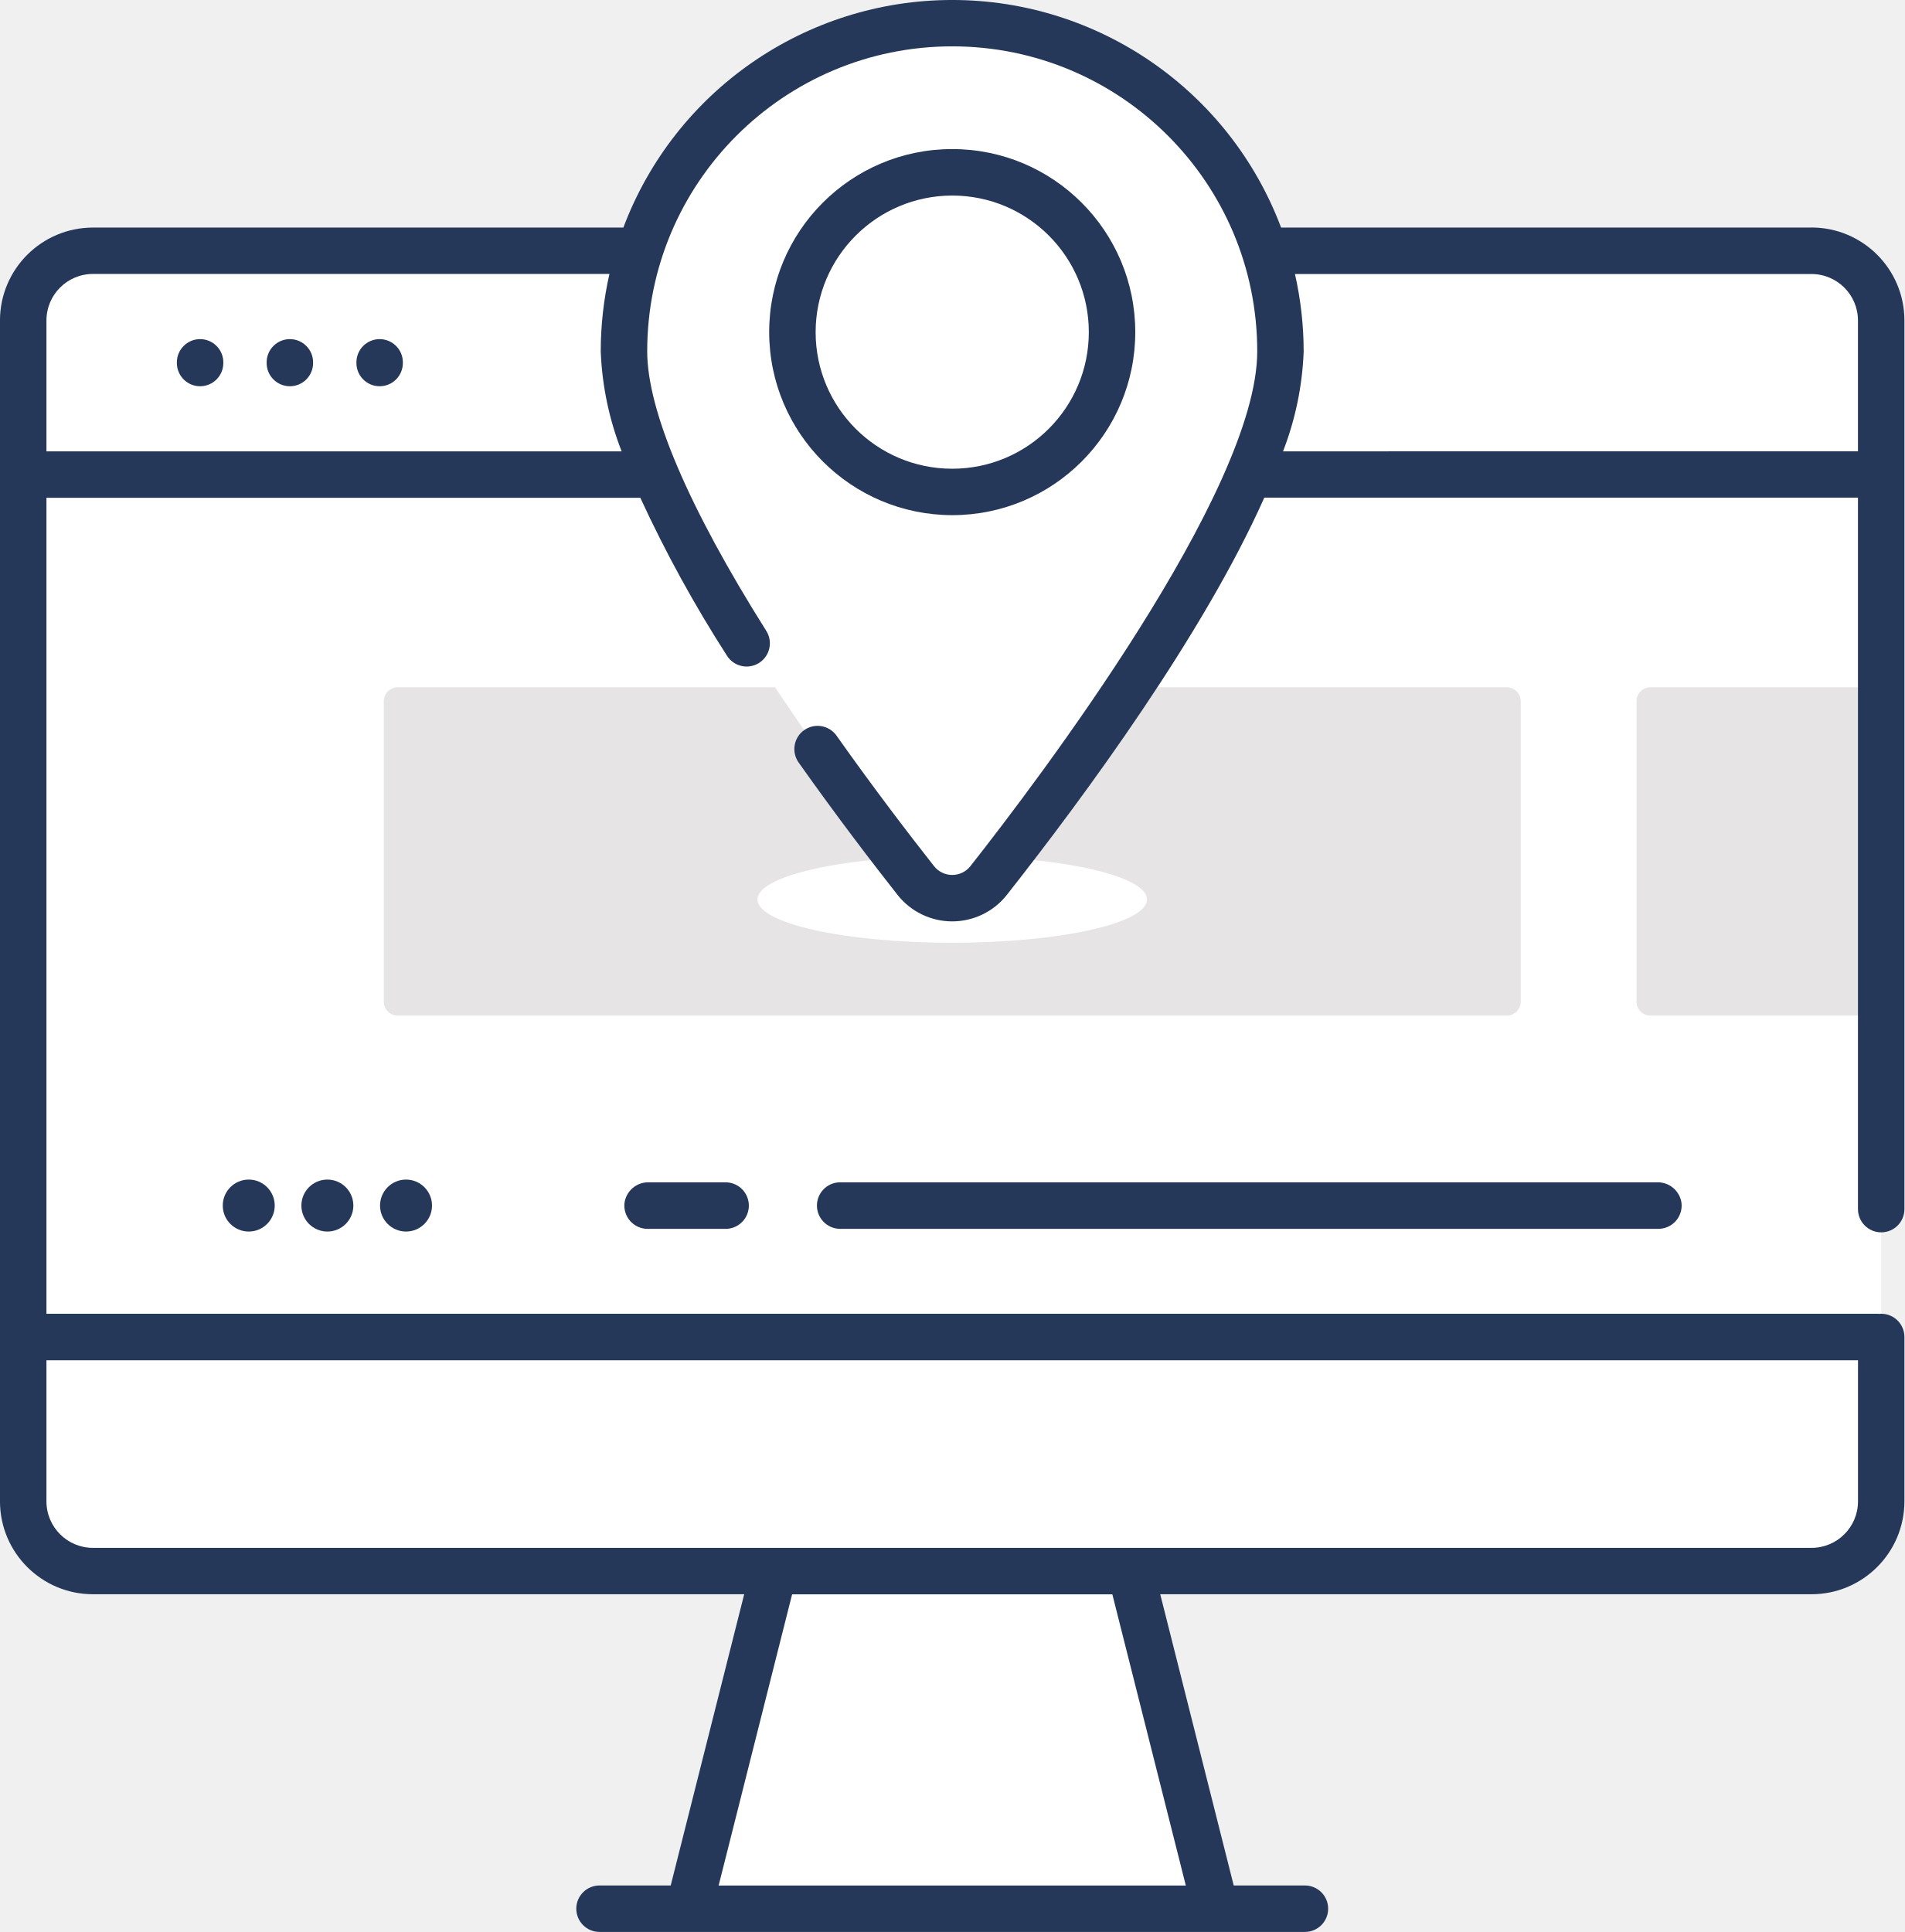
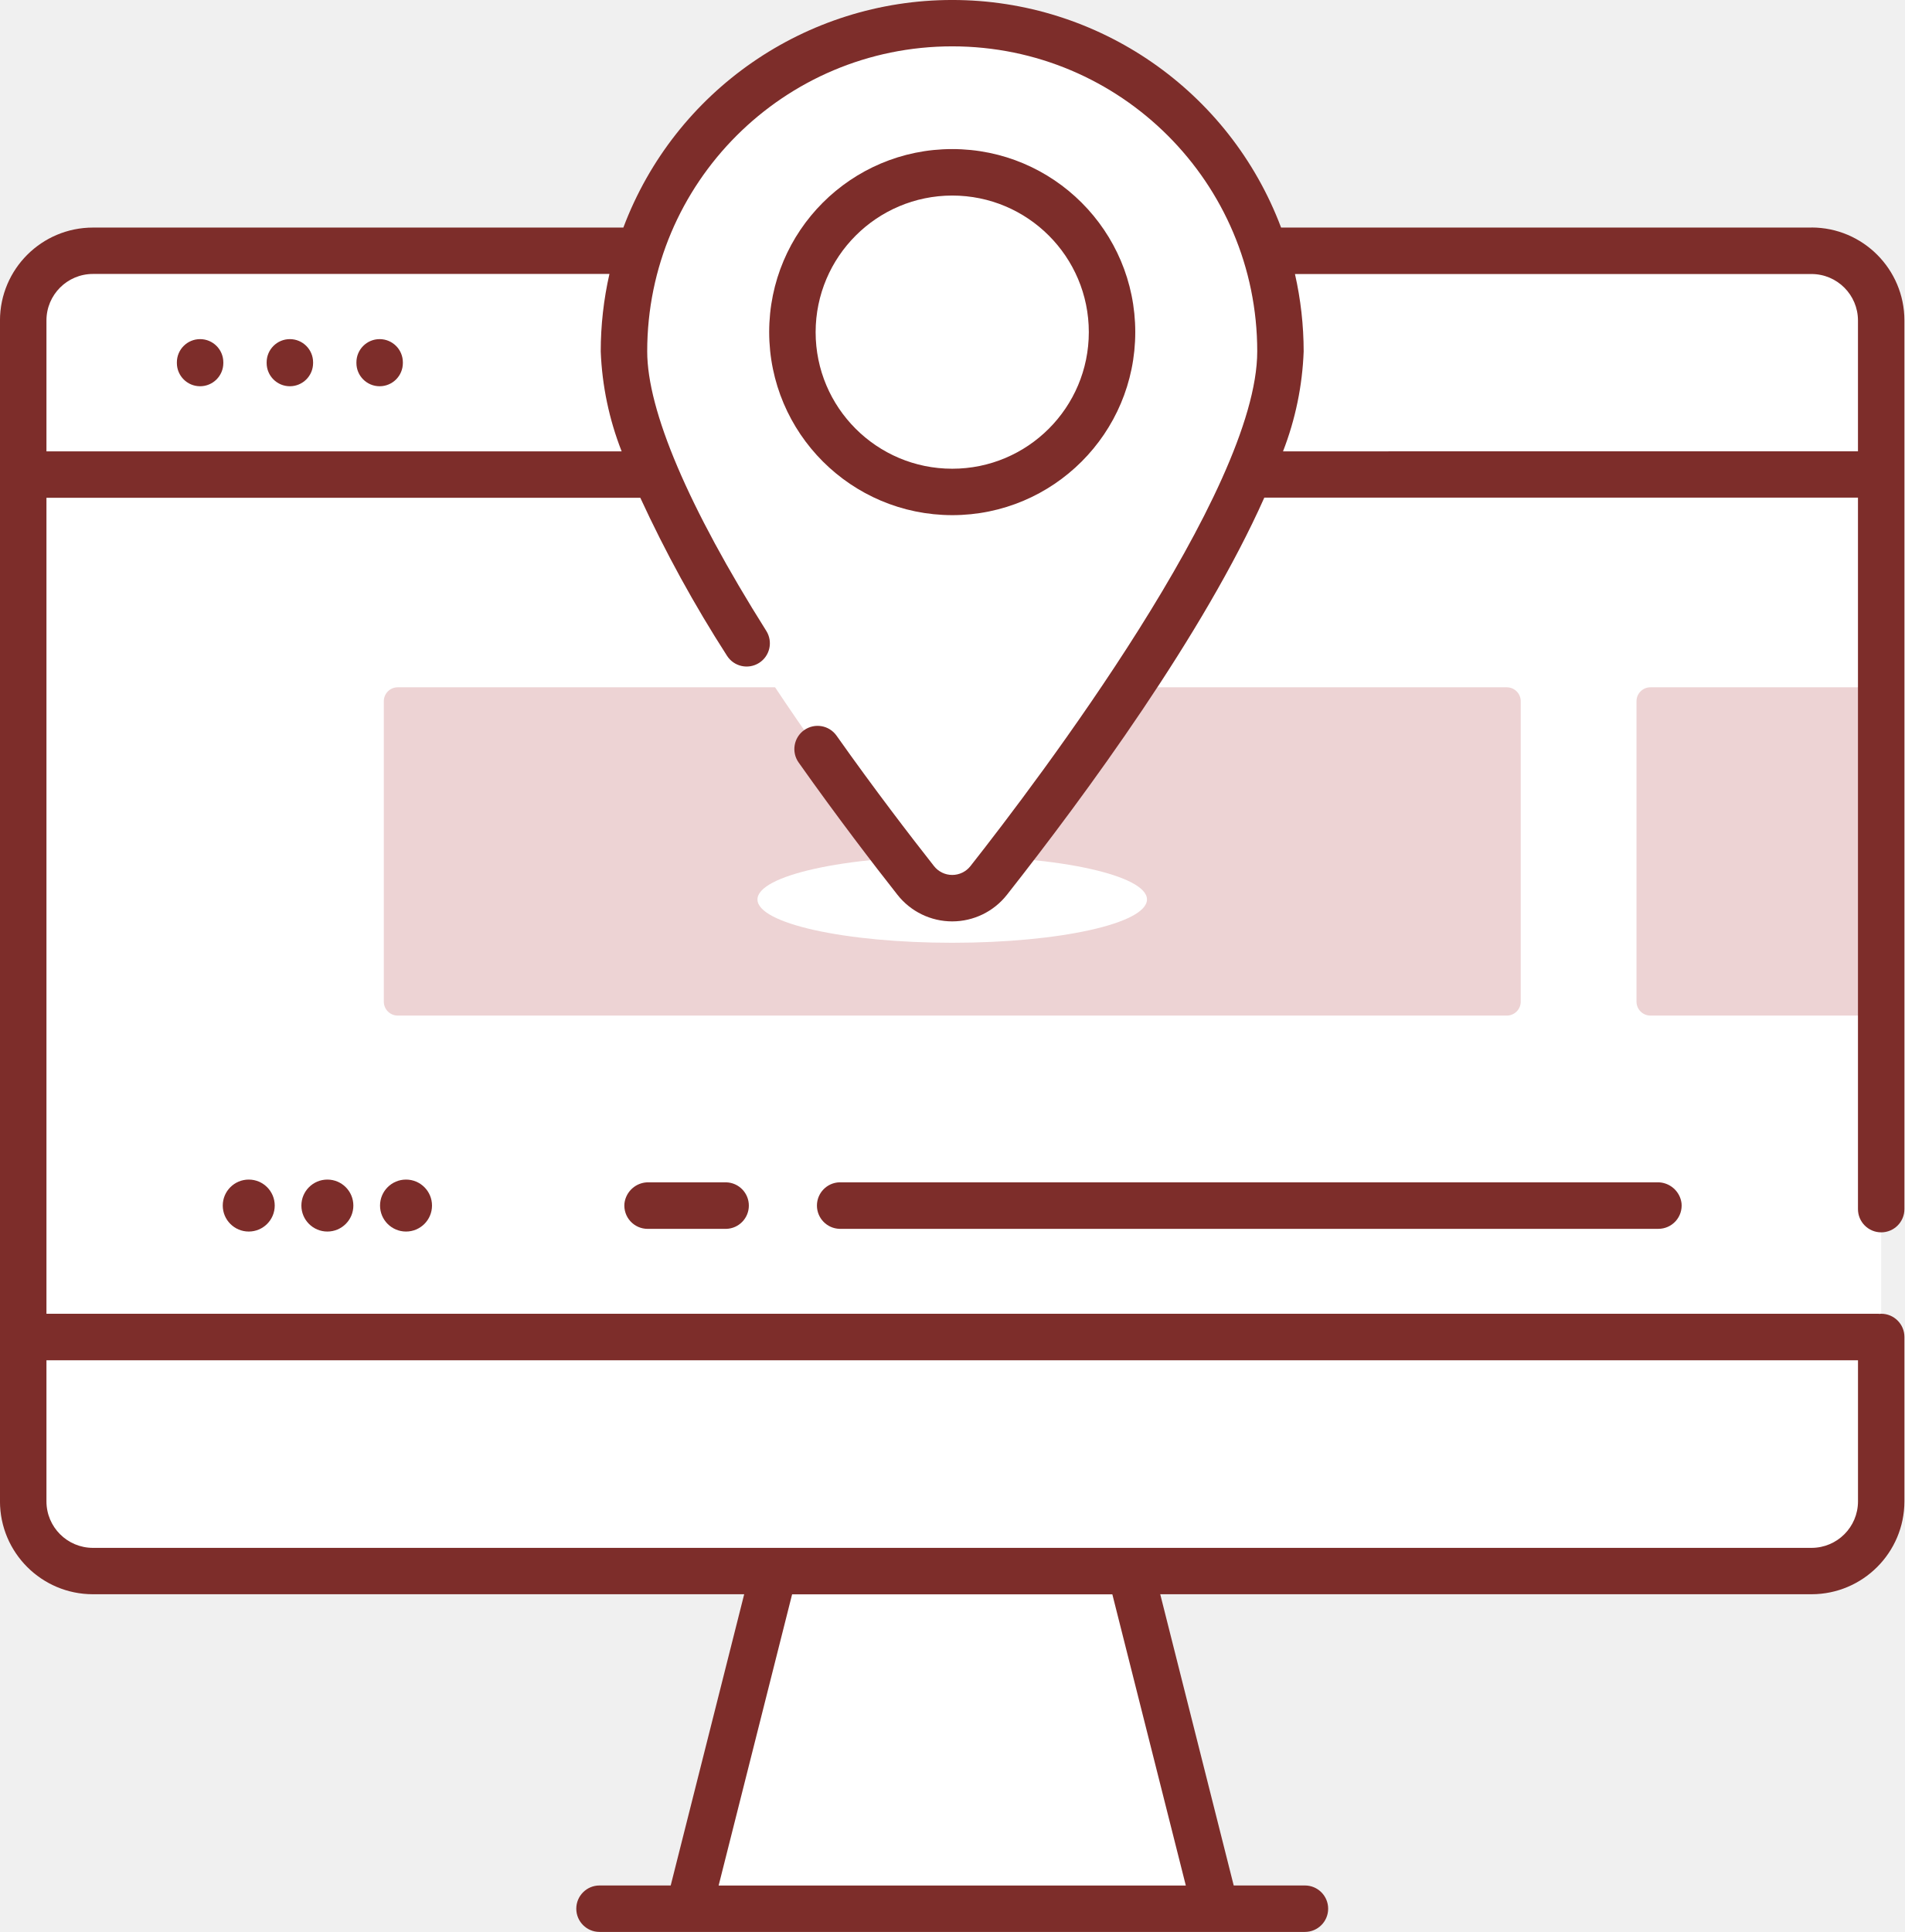
<svg xmlns="http://www.w3.org/2000/svg" width="76.585" height="77.696" viewBox="0 0 76.585 77.696">
  <defs>
-     <style>.a{fill:#fff;}.b{fill:#e6e4e4;}.c{fill:#263859;}</style>
+     <style>.a{fill:#fff;}.b{fill:#edd3d4;}.c{fill:#7d2d2a;}</style>
  </defs>
  <g transform="translate(-668.473 2515.14)">
    <path class="a" d="M220.476,393.556H199.29l4.237-16.793h12.713Z" transform="translate(496.882 -2831.934)" />
    <path class="a" d="M130.718,112.515v47.492a2.8,2.8,0,0,1-2.8,2.8H58.8a2.8,2.8,0,0,1-2.8-2.8V112.515a2.8,2.8,0,0,1,2.8-2.8h69.113A2.8,2.8,0,0,1,130.718,112.515Z" transform="translate(613.406 -2614.767)" />
    <path class="b" d="M413.163,216.891h-9.28a.56.56,0,0,1-.56-.56V204.249a.56.56,0,0,1,.56-.56h9.28Z" transform="translate(330.961 -2691.189)" />
    <path class="b" d="M178.77,216.891h-44.6a.56.56,0,0,1-.56-.56V204.249a.56.56,0,0,1,.56-.56h44.6a.56.56,0,0,1,.56.56v12.081A.56.56,0,0,1,178.77,216.891Z" transform="translate(550.298 -2691.189)" />
    <ellipse class="a" cx="7.832" cy="1.742" rx="7.832" ry="1.742" transform="translate(698.934 -2480.71)" />
    <path class="a" d="M56,343.571v6.611a2.8,2.8,0,0,0,2.8,2.8h69.113a2.8,2.8,0,0,0,2.8-2.8v-6.611Z" transform="translate(613.406 -2804.942)" />
    <path class="a" d="M211.734,73.915c0,5.779-8.295,16.912-11.734,21.28a1.866,1.866,0,0,1-2.933,0c-3.439-4.367-11.734-15.5-11.734-21.28a13.2,13.2,0,1,1,26.4,0Z" transform="translate(508.232 -2574.921)" />
    <g transform="translate(668.473 -2515.14)">
      <path class="c" d="M90.017,128.726a.934.934,0,0,0-.934.934v.027a.934.934,0,1,0,1.868,0v-.027A.934.934,0,0,0,90.017,128.726Z" transform="translate(-81.97 -115.088)" />
      <path class="c" d="M109.342,128.726a.934.934,0,0,0-.934.934v.027a.934.934,0,1,0,1.868,0v-.027A.934.934,0,0,0,109.342,128.726Z" transform="translate(-97.685 -115.088)" />
      <path class="c" d="M128.666,128.726a.934.934,0,0,0-.934.934v.027a.934.934,0,1,0,1.868,0v-.027A.934.934,0,0,0,128.666,128.726Z" transform="translate(-113.399 -115.088)" />
      <path class="c" d="M123.85,64.867H102.519a14.131,14.131,0,0,0-26.45,0H54.737A3.74,3.74,0,0,0,51,68.6v47.492a3.74,3.74,0,0,0,3.736,3.736H80.928l-2.955,11.712H75.11a.934.934,0,1,0,0,1.868h28.368a.934.934,0,0,0,0-1.868h-2.864l-2.955-11.712H123.85a3.74,3.74,0,0,0,3.736-3.736v-6.61a.934.934,0,0,0-.934-.934c-.018,0-.034,0-.052.005s-.034-.005-.052-.005H52.869V75.734H76.751a51.862,51.862,0,0,0,3.485,6.351.934.934,0,0,0,1.58-1c-3.133-4.972-4.788-8.859-4.788-11.24a12.266,12.266,0,0,1,24.532,0c0,5.618-8.828,17.266-11.533,20.7a.932.932,0,0,1-1.466,0c-.939-1.193-2.382-3.071-3.919-5.245a.934.934,0,0,0-1.525,1.079c1.56,2.206,3.023,4.112,3.976,5.322a2.8,2.8,0,0,0,4.4,0c3.185-4.045,7.912-10.494,10.351-15.973h23.874V104.34a.934.934,0,1,0,1.868,0V68.6a3.74,3.74,0,0,0-3.736-3.736ZM98.688,131.543H79.9l2.955-11.712H95.733Zm27.031-21.124v5.676a1.87,1.87,0,0,1-1.868,1.868H54.737a1.87,1.87,0,0,1-1.868-1.868v-5.676ZM52.869,73.866V68.6a1.87,1.87,0,0,1,1.868-1.868H75.509a14.117,14.117,0,0,0-.35,3.114A12.306,12.306,0,0,0,76,73.866Zm49.728,0a12.371,12.371,0,0,0,.83-4.017,14.117,14.117,0,0,0-.35-3.114H123.85a1.87,1.87,0,0,1,1.868,1.868v5.262Z" transform="translate(-51.001 -55.715)" />
      <path class="c" d="M223.957,102.533a7.361,7.361,0,1,0-7.361-7.361A7.369,7.369,0,0,0,223.957,102.533Zm0-12.853a5.493,5.493,0,1,1-5.493,5.493A5.5,5.5,0,0,1,223.957,89.68Z" transform="translate(-185.664 -81.816)" />
      <ellipse class="c" cx="1.045" cy="1.045" rx="1.045" ry="1.045" transform="translate(8.958 47.437)" />
      <ellipse class="c" cx="1.045" cy="1.045" rx="1.045" ry="1.045" transform="translate(12.12 47.437)" />
      <ellipse class="c" cx="1.045" cy="1.045" rx="1.045" ry="1.045" transform="translate(15.283 47.437)" />
      <path class="c" d="M189.515,310.257h-3.126a.963.963,0,0,0-.971.844.936.936,0,0,0,.931,1.028h3.166a.936.936,0,0,0,0-1.871Z" transform="translate(-160.306 -262.71)" />
      <path class="c" d="M260.548,310.257H227.654a.936.936,0,0,0,0,1.871h32.933a.936.936,0,0,0,.931-1.028A.963.963,0,0,0,260.548,310.257Z" transform="translate(-193.896 -262.71)" />
    </g>
  </g>
</svg>
